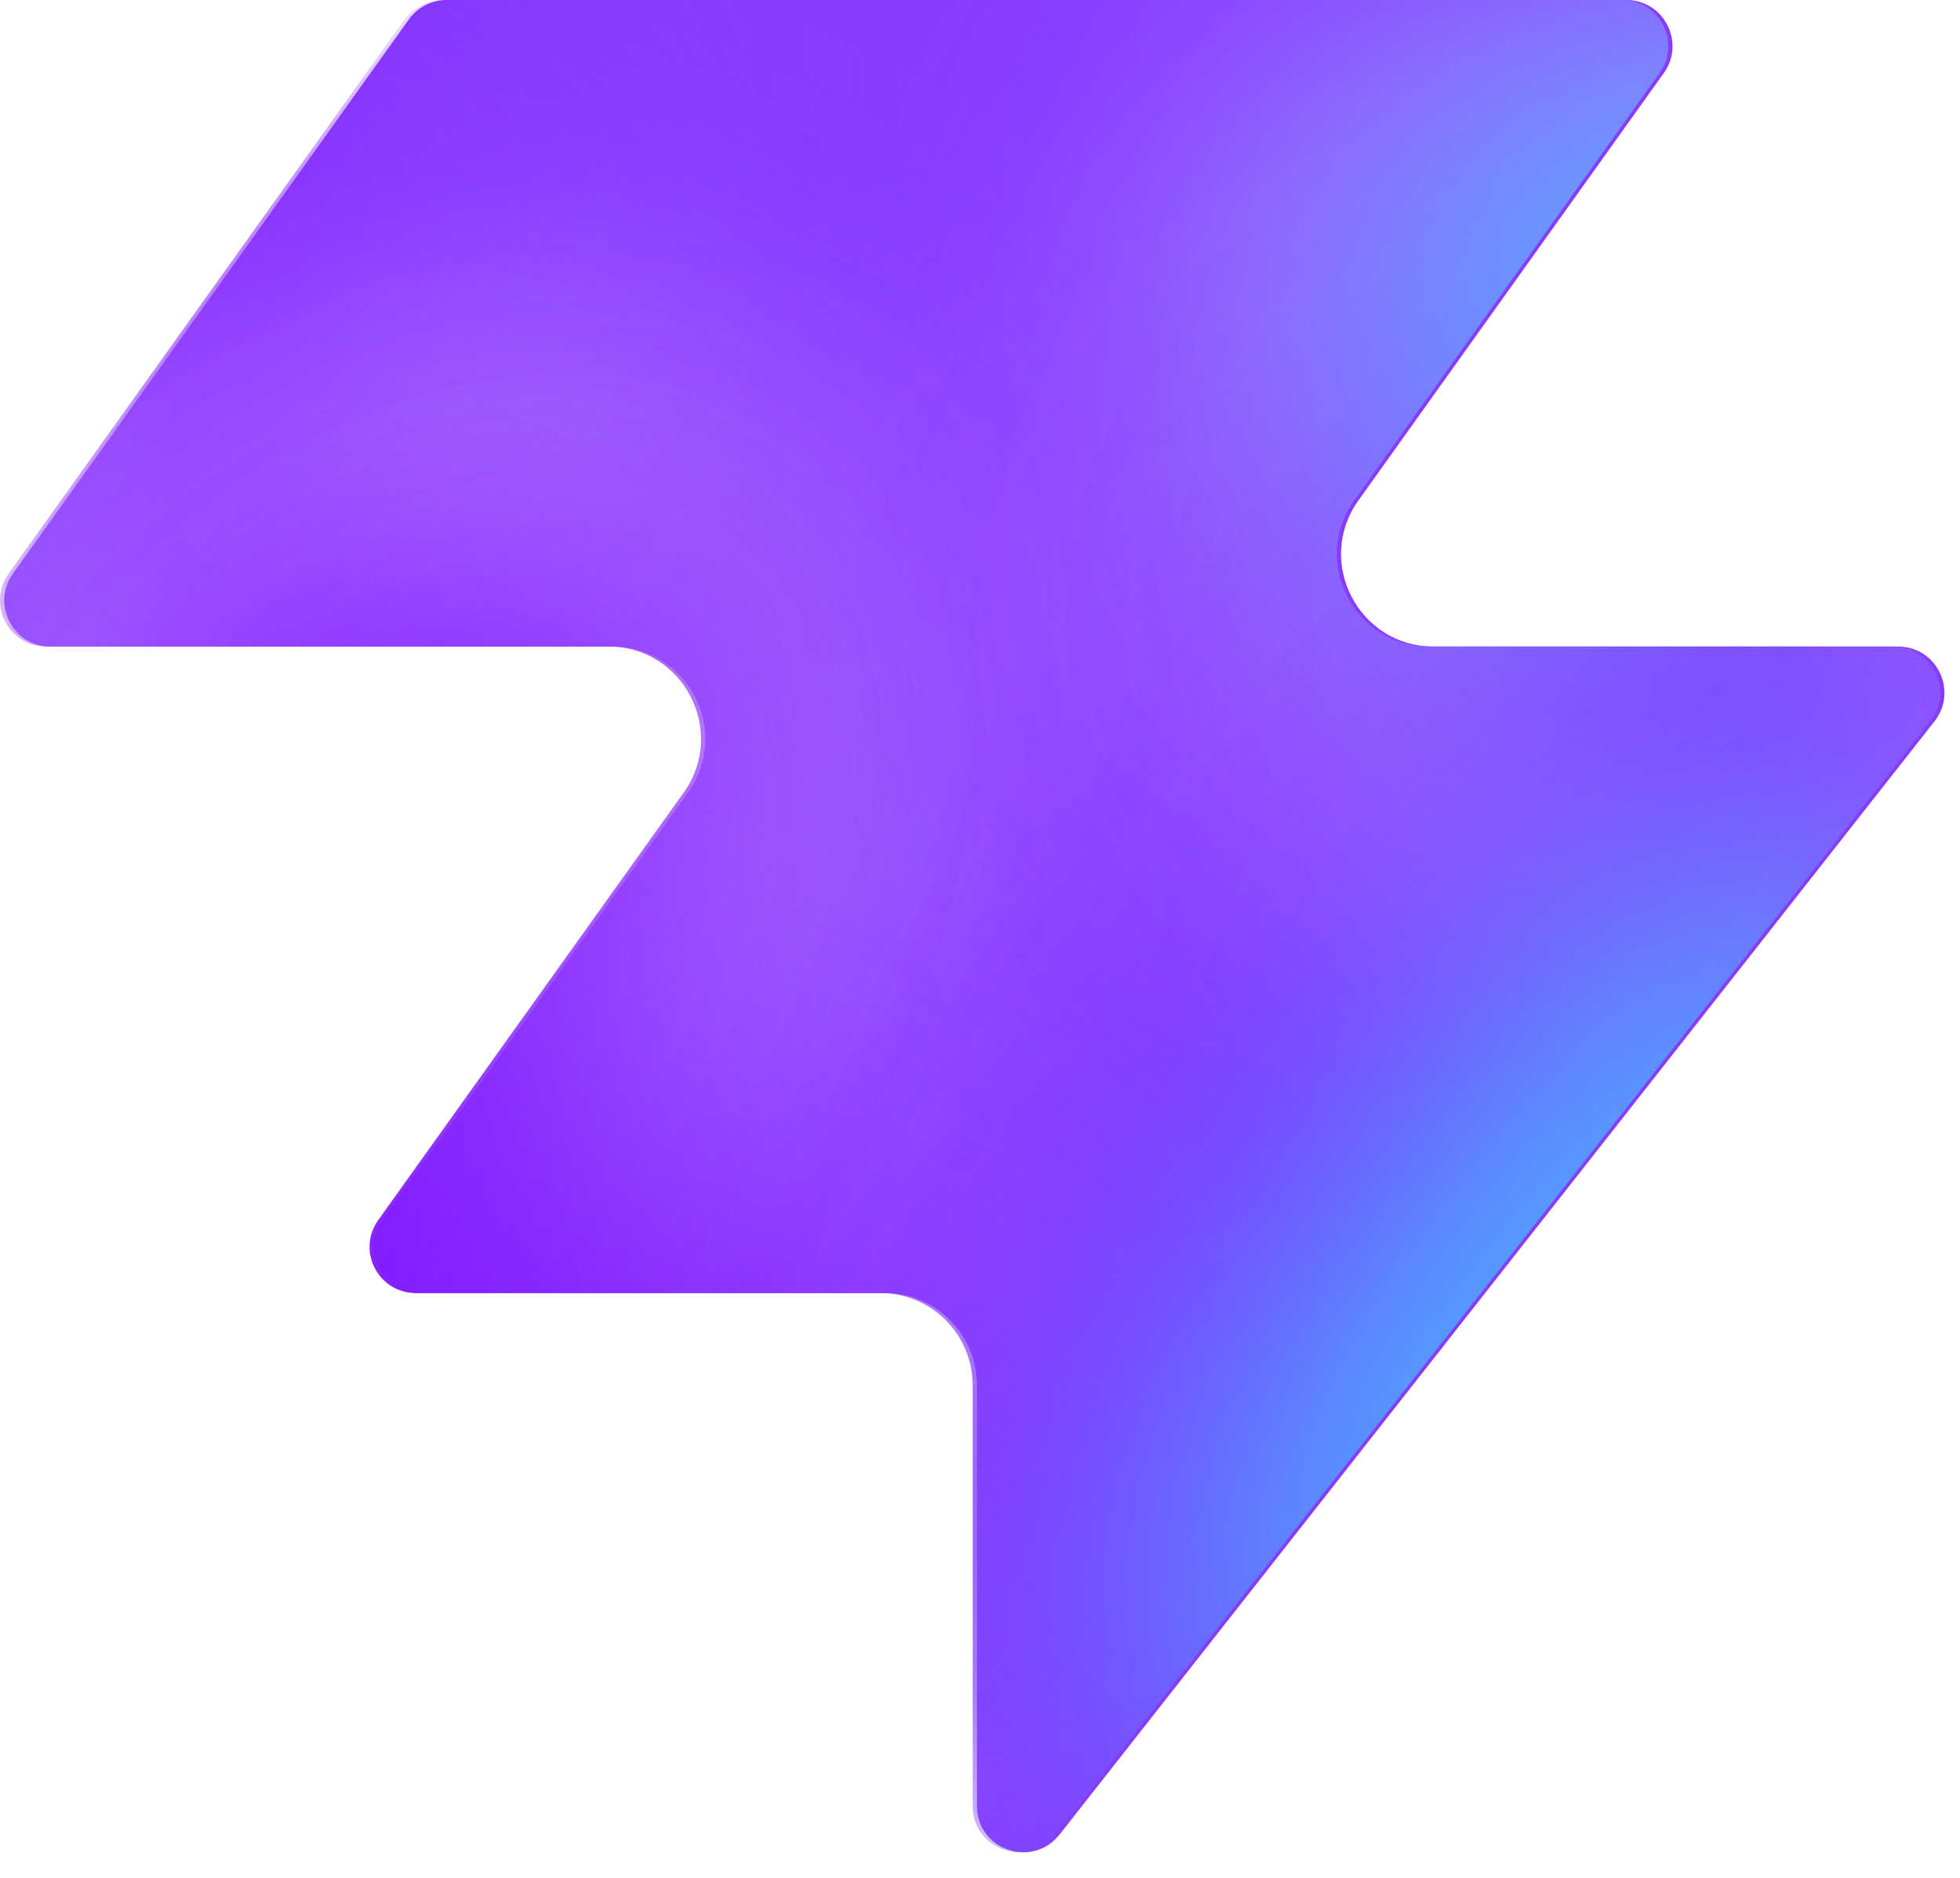
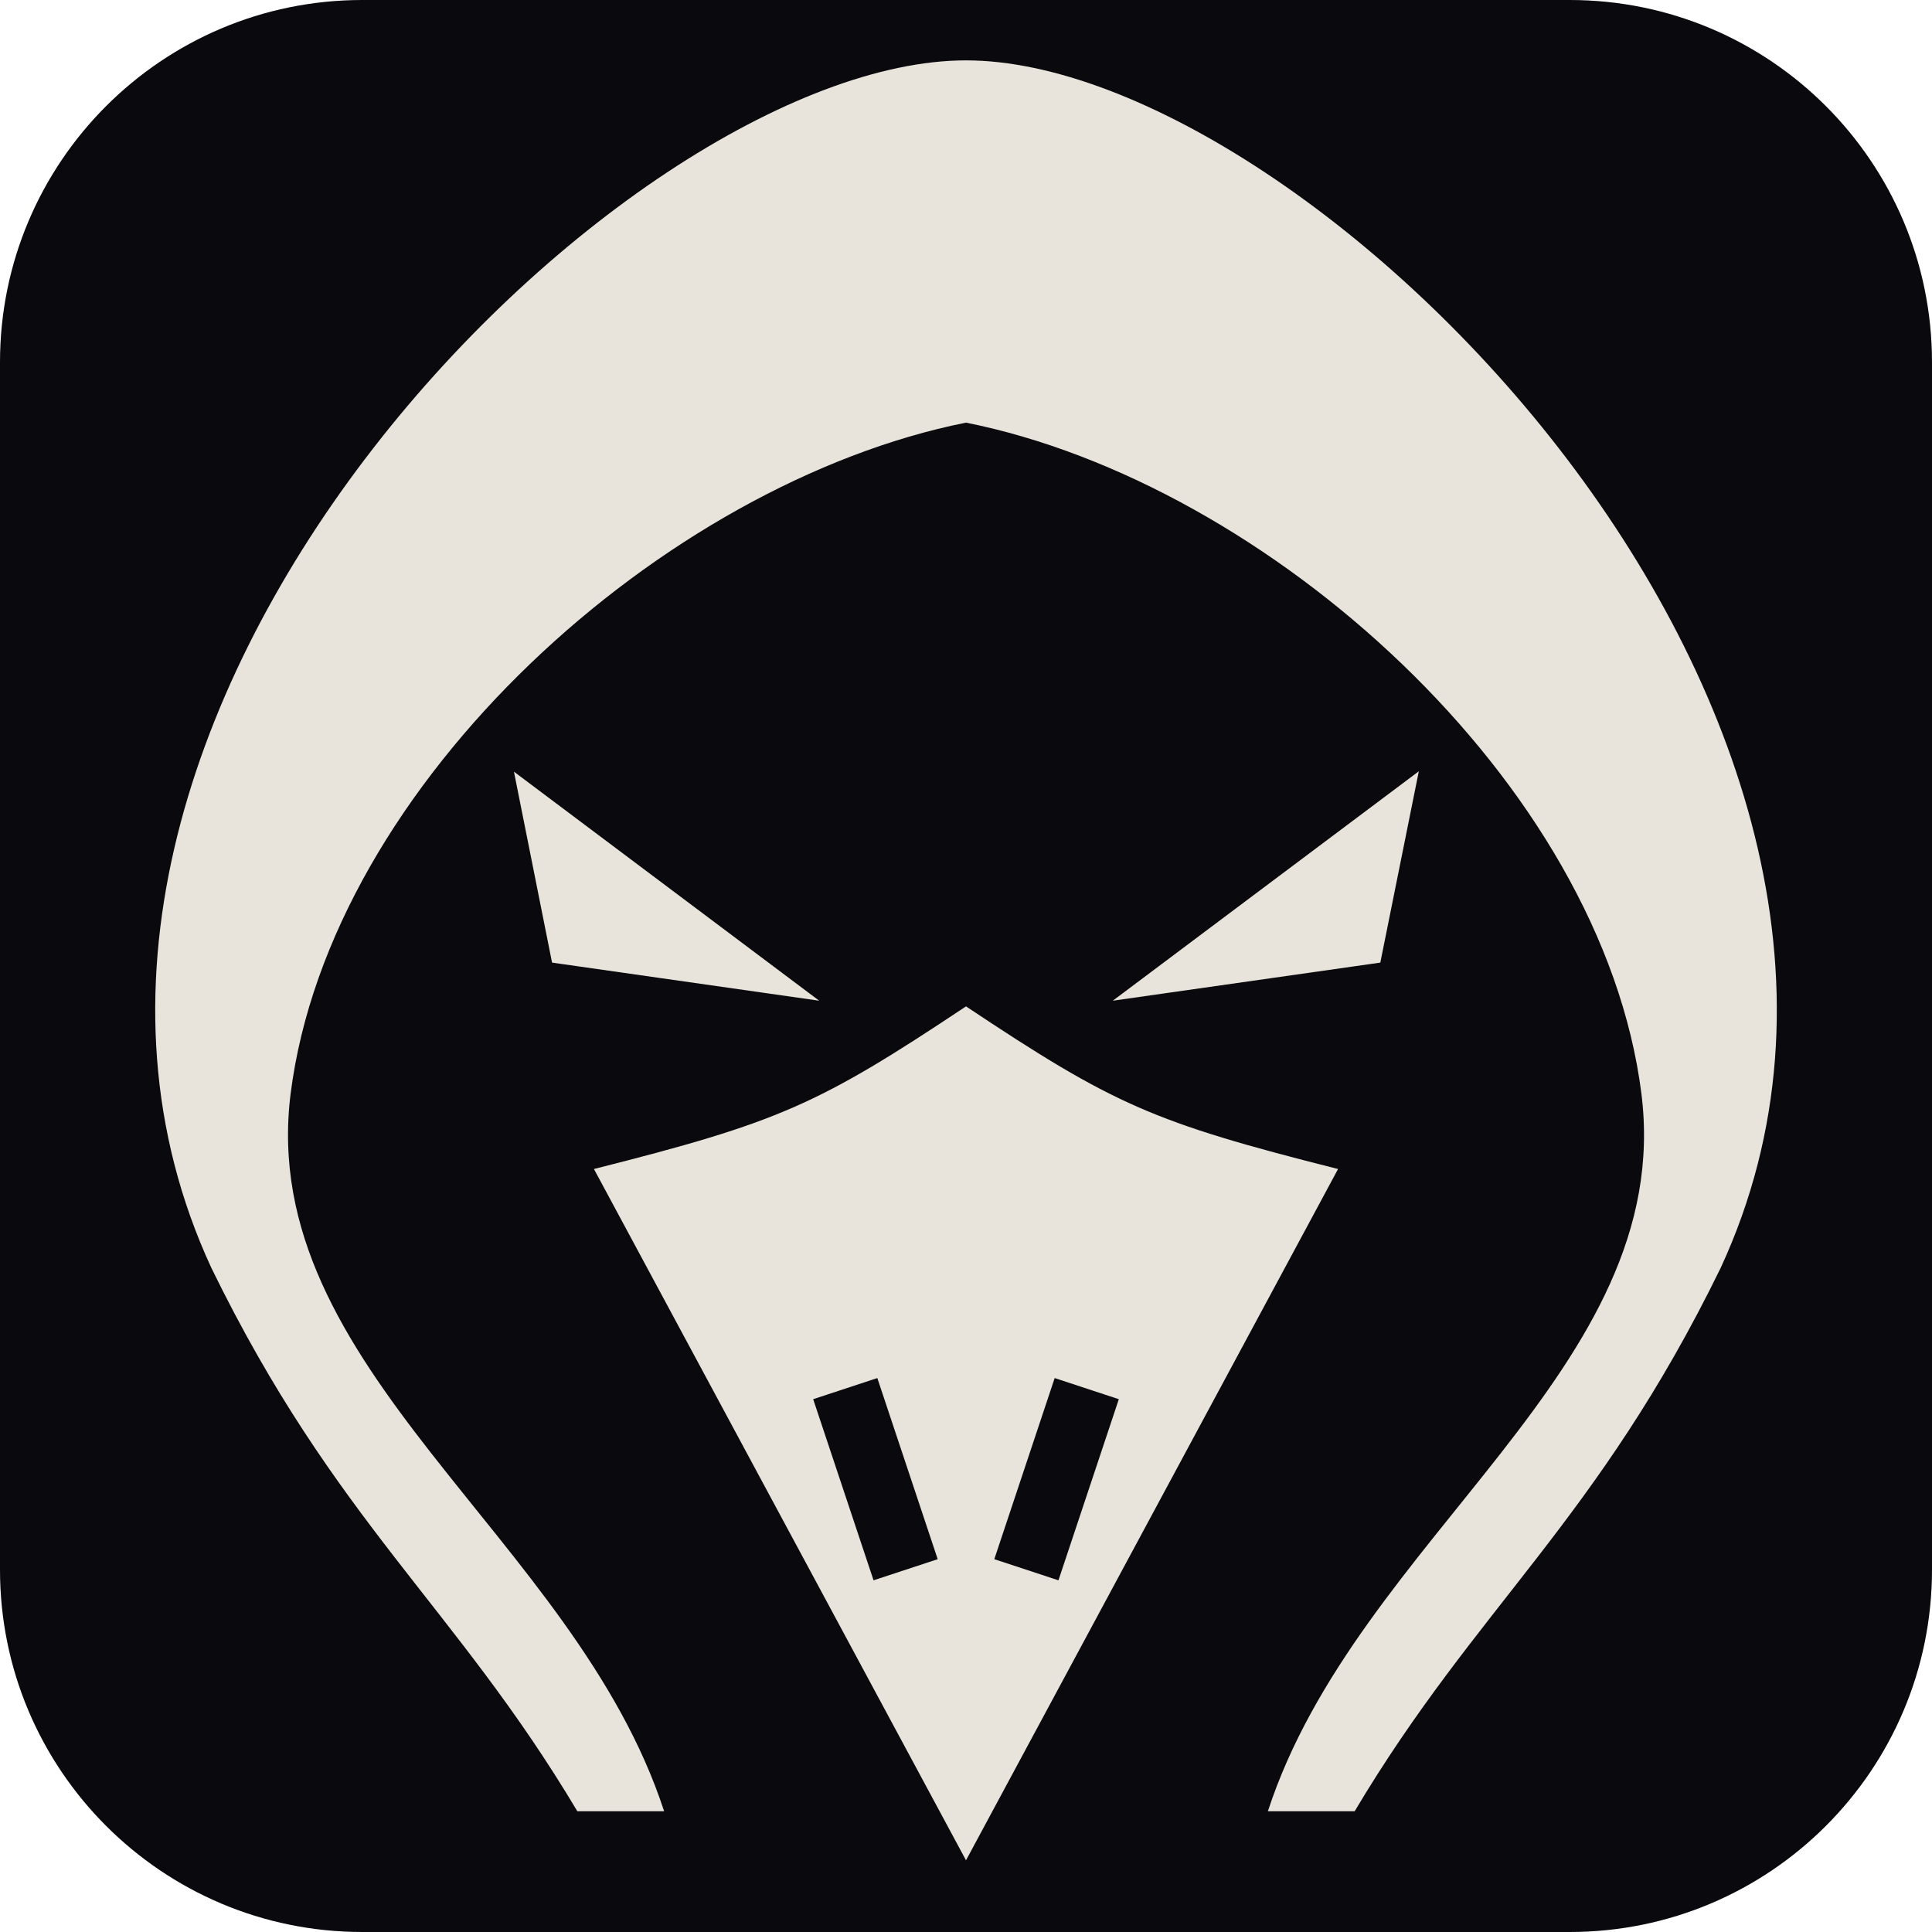
- <svg xmlns="http://www.w3.org/2000/svg" width="48" height="46" fill="none" viewBox="0 0 48 46">
-   <path fill="#863bff" d="M25.946 44.938c-.664.845-2.021.375-2.021-.698V33.937a2.26 2.26 0 0 0-2.262-2.262H10.287c-.92 0-1.456-1.04-.92-1.788l7.48-10.471c1.07-1.497 0-3.578-1.842-3.578H1.237c-.92 0-1.456-1.04-.92-1.788L10.013.474c.214-.297.556-.474.92-.474h28.894c.92 0 1.456 1.04.92 1.788l-7.48 10.471c-1.07 1.498 0 3.579 1.842 3.579h11.377c.943 0 1.473 1.088.89 1.83L25.947 44.94z" style="fill:#863bff;fill:color(display-p3 .525 .23 1);fill-opacity:1" />
-   <mask id="a" width="48" height="46" x="0" y="0" maskUnits="userSpaceOnUse" style="mask-type:alpha">
-     <path fill="#000" d="M25.842 44.938c-.664.844-2.021.375-2.021-.698V33.937a2.26 2.26 0 0 0-2.262-2.262H10.183c-.92 0-1.456-1.04-.92-1.788l7.48-10.471c1.07-1.498 0-3.579-1.842-3.579H1.133c-.92 0-1.456-1.04-.92-1.787L9.91.473c.214-.297.556-.474.92-.474h28.894c.92 0 1.456 1.04.92 1.788l-7.48 10.471c-1.07 1.498 0 3.578 1.842 3.578h11.377c.943 0 1.473 1.088.89 1.832L25.843 44.94z" style="fill:#000;fill-opacity:1" />
-   </mask>
-   <g mask="url(#a)">
-     <g filter="url(#b)">
-       <ellipse cx="5.508" cy="14.704" fill="#ede6ff" rx="5.508" ry="14.704" style="fill:#ede6ff;fill:color(display-p3 .927 .903 1);fill-opacity:1" transform="matrix(.00324 1 1 -.00324 -4.47 31.516)" />
-     </g>
-     <g filter="url(#c)">
-       <ellipse cx="10.399" cy="29.851" fill="#ede6ff" rx="10.399" ry="29.851" style="fill:#ede6ff;fill:color(display-p3 .927 .903 1);fill-opacity:1" transform="matrix(.00324 1 1 -.00324 -39.328 7.883)" />
-     </g>
-     <g filter="url(#d)">
-       <ellipse cx="5.508" cy="30.487" fill="#7e14ff" rx="5.508" ry="30.487" style="fill:#7e14ff;fill:color(display-p3 .492 .077 1);fill-opacity:1" transform="rotate(89.814 -25.913 -14.639)scale(1 -1)" />
-     </g>
-     <g filter="url(#e)">
-       <ellipse cx="5.508" cy="30.599" fill="#7e14ff" rx="5.508" ry="30.599" style="fill:#7e14ff;fill:color(display-p3 .492 .077 1);fill-opacity:1" transform="rotate(89.814 -32.644 -3.334)scale(1 -1)" />
-     </g>
-     <g filter="url(#f)">
-       <ellipse cx="5.508" cy="30.599" fill="#7e14ff" rx="5.508" ry="30.599" style="fill:#7e14ff;fill:color(display-p3 .492 .077 1);fill-opacity:1" transform="matrix(.00324 1 1 -.00324 -34.34 30.47)" />
-     </g>
-     <g filter="url(#g)">
-       <ellipse cx="14.072" cy="22.078" fill="#ede6ff" rx="14.072" ry="22.078" style="fill:#ede6ff;fill:color(display-p3 .927 .903 1);fill-opacity:1" transform="rotate(93.35 24.506 48.493)scale(-1 1)" />
-     </g>
-     <g filter="url(#h)">
-       <ellipse cx="3.47" cy="21.501" fill="#7e14ff" rx="3.47" ry="21.501" style="fill:#7e14ff;fill:color(display-p3 .492 .077 1);fill-opacity:1" transform="rotate(89.009 28.708 47.59)scale(-1 1)" />
-     </g>
-     <g filter="url(#i)">
-       <ellipse cx="3.47" cy="21.501" fill="#7e14ff" rx="3.47" ry="21.501" style="fill:#7e14ff;fill:color(display-p3 .492 .077 1);fill-opacity:1" transform="rotate(89.009 28.708 47.59)scale(-1 1)" />
-     </g>
-     <g filter="url(#j)">
-       <ellipse cx=".387" cy="8.972" fill="#7e14ff" rx="4.407" ry="29.108" style="fill:#7e14ff;fill:color(display-p3 .492 .077 1);fill-opacity:1" transform="rotate(39.51 .387 8.972)" />
-     </g>
-     <g filter="url(#k)">
-       <ellipse cx="47.523" cy="-6.092" fill="#7e14ff" rx="4.407" ry="29.108" style="fill:#7e14ff;fill:color(display-p3 .492 .077 1);fill-opacity:1" transform="rotate(37.892 47.523 -6.092)" />
-     </g>
-     <g filter="url(#l)">
-       <ellipse cx="41.412" cy="6.333" fill="#47bfff" rx="5.971" ry="9.665" style="fill:#47bfff;fill:color(display-p3 .28 .748 1);fill-opacity:1" transform="rotate(37.892 41.412 6.333)" />
-     </g>
-     <g filter="url(#m)">
-       <ellipse cx="-1.879" cy="38.332" fill="#7e14ff" rx="4.407" ry="29.108" style="fill:#7e14ff;fill:color(display-p3 .492 .077 1);fill-opacity:1" transform="rotate(37.892 -1.88 38.332)" />
-     </g>
-     <g filter="url(#n)">
-       <ellipse cx="-1.879" cy="38.332" fill="#7e14ff" rx="4.407" ry="29.108" style="fill:#7e14ff;fill:color(display-p3 .492 .077 1);fill-opacity:1" transform="rotate(37.892 -1.88 38.332)" />
-     </g>
-     <g filter="url(#o)">
-       <ellipse cx="35.651" cy="29.907" fill="#7e14ff" rx="4.407" ry="29.108" style="fill:#7e14ff;fill:color(display-p3 .492 .077 1);fill-opacity:1" transform="rotate(37.892 35.651 29.907)" />
-     </g>
-     <g filter="url(#p)">
-       <ellipse cx="38.418" cy="32.4" fill="#47bfff" rx="5.971" ry="15.297" style="fill:#47bfff;fill:color(display-p3 .28 .748 1);fill-opacity:1" transform="rotate(37.892 38.418 32.4)" />
-     </g>
-   </g>
-   <defs>
-     <filter id="b" width="60.045" height="41.654" x="-19.77" y="16.149" color-interpolation-filters="sRGB" filterUnits="userSpaceOnUse">
-       <feFlood flood-opacity="0" result="BackgroundImageFix" />
-       <feBlend in="SourceGraphic" in2="BackgroundImageFix" result="shape" />
-       <feGaussianBlur result="effect1_foregroundBlur_2002_17158" stdDeviation="7.659" />
-     </filter>
-     <filter id="c" width="90.34" height="51.437" x="-54.613" y="-7.533" color-interpolation-filters="sRGB" filterUnits="userSpaceOnUse">
-       <feFlood flood-opacity="0" result="BackgroundImageFix" />
-       <feBlend in="SourceGraphic" in2="BackgroundImageFix" result="shape" />
-       <feGaussianBlur result="effect1_foregroundBlur_2002_17158" stdDeviation="7.659" />
-     </filter>
-     <filter id="d" width="79.355" height="29.4" x="-49.64" y="2.03" color-interpolation-filters="sRGB" filterUnits="userSpaceOnUse">
-       <feFlood flood-opacity="0" result="BackgroundImageFix" />
-       <feBlend in="SourceGraphic" in2="BackgroundImageFix" result="shape" />
-       <feGaussianBlur result="effect1_foregroundBlur_2002_17158" stdDeviation="4.596" />
-     </filter>
-     <filter id="e" width="79.579" height="29.4" x="-45.045" y="20.029" color-interpolation-filters="sRGB" filterUnits="userSpaceOnUse">
-       <feFlood flood-opacity="0" result="BackgroundImageFix" />
-       <feBlend in="SourceGraphic" in2="BackgroundImageFix" result="shape" />
-       <feGaussianBlur result="effect1_foregroundBlur_2002_17158" stdDeviation="4.596" />
-     </filter>
-     <filter id="f" width="79.579" height="29.4" x="-43.513" y="21.178" color-interpolation-filters="sRGB" filterUnits="userSpaceOnUse">
-       <feFlood flood-opacity="0" result="BackgroundImageFix" />
-       <feBlend in="SourceGraphic" in2="BackgroundImageFix" result="shape" />
-       <feGaussianBlur result="effect1_foregroundBlur_2002_17158" stdDeviation="4.596" />
-     </filter>
-     <filter id="g" width="74.749" height="58.852" x="15.756" y="-17.901" color-interpolation-filters="sRGB" filterUnits="userSpaceOnUse">
-       <feFlood flood-opacity="0" result="BackgroundImageFix" />
-       <feBlend in="SourceGraphic" in2="BackgroundImageFix" result="shape" />
-       <feGaussianBlur result="effect1_foregroundBlur_2002_17158" stdDeviation="7.659" />
-     </filter>
-     <filter id="h" width="61.377" height="25.362" x="23.548" y="2.284" color-interpolation-filters="sRGB" filterUnits="userSpaceOnUse">
-       <feFlood flood-opacity="0" result="BackgroundImageFix" />
-       <feBlend in="SourceGraphic" in2="BackgroundImageFix" result="shape" />
-       <feGaussianBlur result="effect1_foregroundBlur_2002_17158" stdDeviation="4.596" />
-     </filter>
-     <filter id="i" width="61.377" height="25.362" x="23.548" y="2.284" color-interpolation-filters="sRGB" filterUnits="userSpaceOnUse">
-       <feFlood flood-opacity="0" result="BackgroundImageFix" />
-       <feBlend in="SourceGraphic" in2="BackgroundImageFix" result="shape" />
-       <feGaussianBlur result="effect1_foregroundBlur_2002_17158" stdDeviation="4.596" />
-     </filter>
-     <filter id="j" width="56.045" height="63.649" x="-27.636" y="-22.853" color-interpolation-filters="sRGB" filterUnits="userSpaceOnUse">
-       <feFlood flood-opacity="0" result="BackgroundImageFix" />
-       <feBlend in="SourceGraphic" in2="BackgroundImageFix" result="shape" />
-       <feGaussianBlur result="effect1_foregroundBlur_2002_17158" stdDeviation="4.596" />
-     </filter>
-     <filter id="k" width="54.814" height="64.646" x="20.116" y="-38.415" color-interpolation-filters="sRGB" filterUnits="userSpaceOnUse">
-       <feFlood flood-opacity="0" result="BackgroundImageFix" />
-       <feBlend in="SourceGraphic" in2="BackgroundImageFix" result="shape" />
-       <feGaussianBlur result="effect1_foregroundBlur_2002_17158" stdDeviation="4.596" />
-     </filter>
-     <filter id="l" width="33.541" height="35.313" x="24.641" y="-11.323" color-interpolation-filters="sRGB" filterUnits="userSpaceOnUse">
-       <feFlood flood-opacity="0" result="BackgroundImageFix" />
-       <feBlend in="SourceGraphic" in2="BackgroundImageFix" result="shape" />
-       <feGaussianBlur result="effect1_foregroundBlur_2002_17158" stdDeviation="4.596" />
-     </filter>
-     <filter id="m" width="54.814" height="64.646" x="-29.286" y="6.009" color-interpolation-filters="sRGB" filterUnits="userSpaceOnUse">
-       <feFlood flood-opacity="0" result="BackgroundImageFix" />
-       <feBlend in="SourceGraphic" in2="BackgroundImageFix" result="shape" />
-       <feGaussianBlur result="effect1_foregroundBlur_2002_17158" stdDeviation="4.596" />
-     </filter>
-     <filter id="n" width="54.814" height="64.646" x="-29.286" y="6.009" color-interpolation-filters="sRGB" filterUnits="userSpaceOnUse">
-       <feFlood flood-opacity="0" result="BackgroundImageFix" />
-       <feBlend in="SourceGraphic" in2="BackgroundImageFix" result="shape" />
-       <feGaussianBlur result="effect1_foregroundBlur_2002_17158" stdDeviation="4.596" />
-     </filter>
-     <filter id="o" width="54.814" height="64.646" x="8.244" y="-2.416" color-interpolation-filters="sRGB" filterUnits="userSpaceOnUse">
-       <feFlood flood-opacity="0" result="BackgroundImageFix" />
-       <feBlend in="SourceGraphic" in2="BackgroundImageFix" result="shape" />
-       <feGaussianBlur result="effect1_foregroundBlur_2002_17158" stdDeviation="4.596" />
-     </filter>
-     <filter id="p" width="39.409" height="43.623" x="18.713" y="10.588" color-interpolation-filters="sRGB" filterUnits="userSpaceOnUse">
-       <feFlood flood-opacity="0" result="BackgroundImageFix" />
-       <feBlend in="SourceGraphic" in2="BackgroundImageFix" result="shape" />
-       <feGaussianBlur result="effect1_foregroundBlur_2002_17158" stdDeviation="4.596" />
-     </filter>
-   </defs>
+ <svg xmlns="http://www.w3.org/2000/svg" viewBox="0 0 512 512">
+   <rect width="512" height="512" rx="96" fill="#0a090e" />
+   <path fill="#e8e4dc" d="M256 16C164.8 16-10.99 191.2 56.01 336c32.8 67.2 64.59 89.6 96.99 144h23c-23.7-72.7-108.09-117.2-98.99-190.1C87.41 207.4 176 128 256 112c80 16 168.6 95.4 179 177.9 9.1 72.9-75.3 117.4-99 190.1h23c32.4-54.4 64.2-76.8 97-144C523 191.2 347.2 16 256 16zm120 188.4l-81.1 60.8 70.9-10.1zm-239.8.1l10.1 50.6 70.8 10.1zM256 266.7c-39.2 26.1-49.5 30.7-98.6 43.1L256 493l98.6-183.2c-49.1-12.4-59.4-17-98.6-43.1zm-23.5 98.5l16 48-17 5.6-16-48zm47 0l17 5.6-16 48-17-5.6z" />
</svg>
